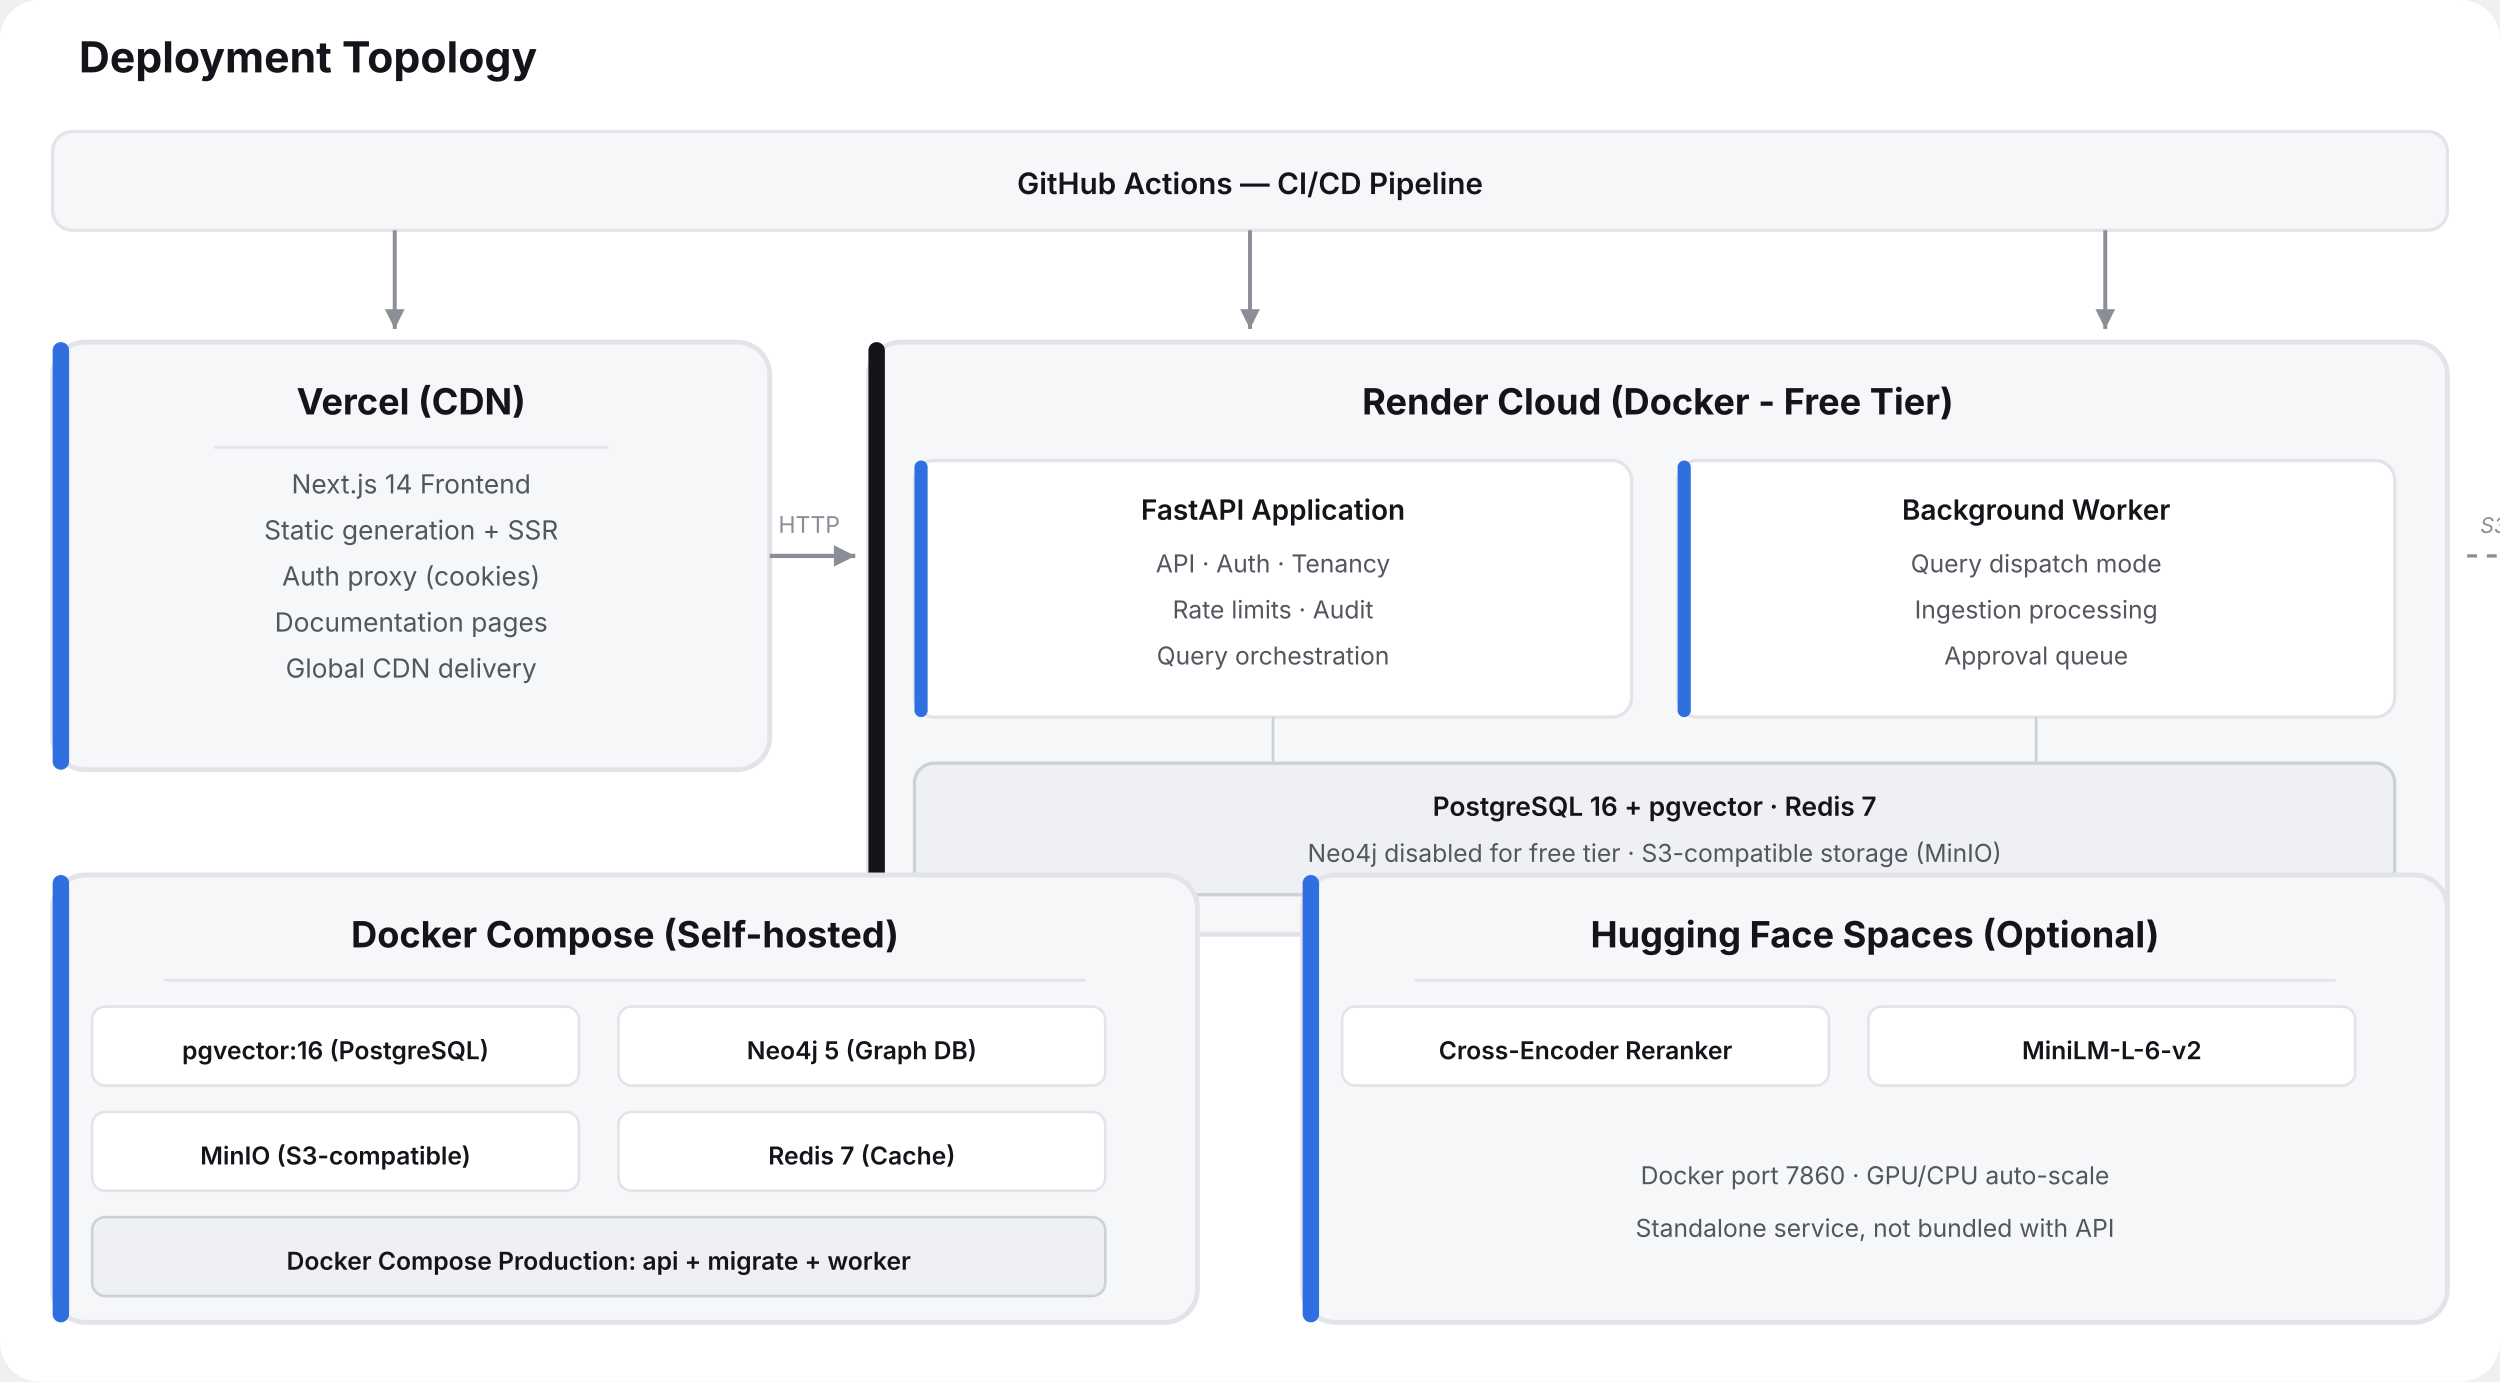
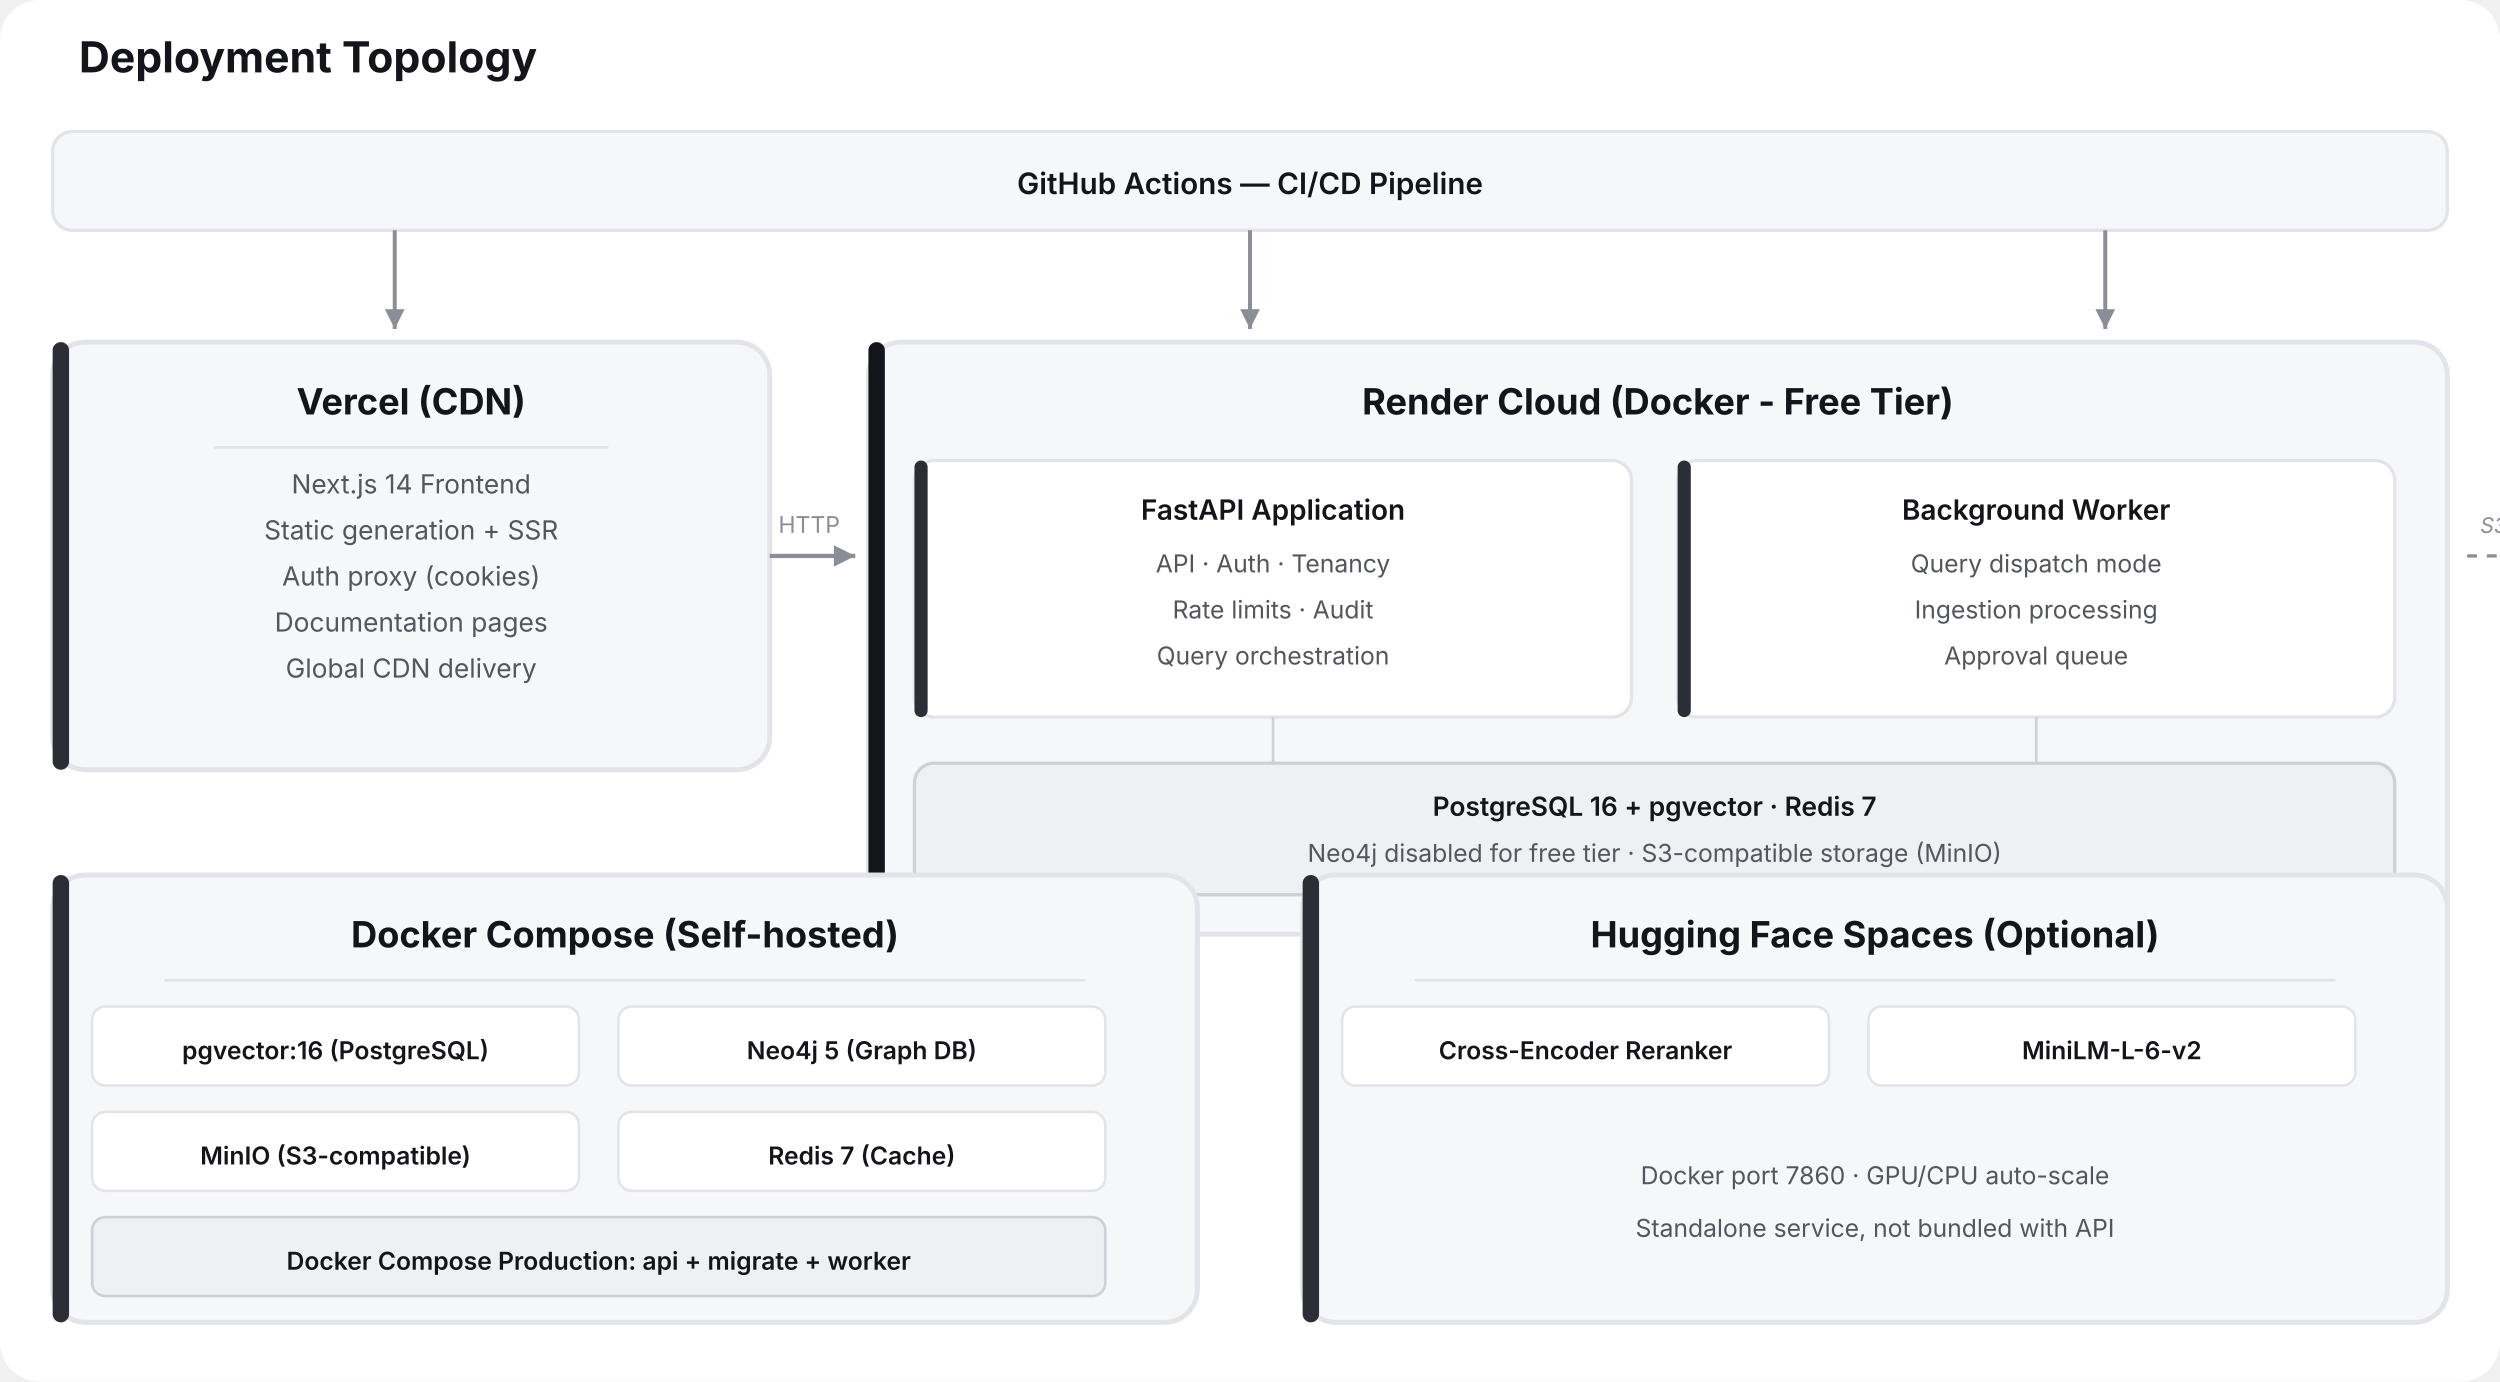
<svg xmlns="http://www.w3.org/2000/svg" viewBox="0 0 760 420" font-family="system-ui, -apple-system, sans-serif">
  <defs>
    <marker id="a" viewBox="0 0 10 10" refX="10" refY="5" markerWidth="5" markerHeight="5" orient="auto">
      <path d="M0,0 L10,5 L0,10 Z" fill="#8b8e97" />
    </marker>
    <marker id="b" viewBox="0 0 10 10" refX="10" refY="5" markerWidth="5" markerHeight="5" orient="auto">
-       <path d="M0,0 L10,5 L0,10 Z" fill="#2f6fe0" />
+       <path d="M0,0 L10,5 L0,10 Z" fill="#2b2e35" />
    </marker>
  </defs>
  <rect width="760" height="420" fill="#ffffff" rx="12" />
  <text x="24" y="22" fill="#14151a" font-size="13" font-weight="700">Deployment Topology</text>
  <rect x="16" y="40" width="728" height="30" rx="6" fill="#f6f7f9" stroke="#e2e4e9" stroke-width="1" />
  <text x="380" y="59" fill="#14151a" font-size="9" font-weight="600" text-anchor="middle">GitHub Actions — CI/CD Pipeline</text>
  <line x1="120" y1="70" x2="120" y2="100" stroke="#8b8e97" stroke-width="1.2" marker-end="url(#a)" />
  <line x1="380" y1="70" x2="380" y2="100" stroke="#8b8e97" stroke-width="1.2" marker-end="url(#a)" />
  <line x1="640" y1="70" x2="640" y2="100" stroke="#8b8e97" stroke-width="1.2" marker-end="url(#a)" />
  <rect x="16" y="104" width="218" height="130" rx="10" fill="#f6f7f9" stroke="#e2e4e9" stroke-width="1.5" />
-   <rect x="16" y="104" width="5" height="130" rx="2.5" fill="#2f6fe0" />
+   <rect x="16" y="104" width="5" height="130" rx="2.5" fill="#2b2e35" />
  <text x="125" y="126" fill="#14151a" font-size="11" font-weight="700" text-anchor="middle">Vercel (CDN)</text>
  <line x1="65" y1="136" x2="185" y2="136" stroke="#e2e4e9" stroke-width="0.8" />
  <text x="125" y="150" fill="#53565f" font-size="8" text-anchor="middle">Next.js 14 Frontend</text>
  <text x="125" y="164" fill="#53565f" font-size="8" text-anchor="middle">Static generation + SSR</text>
  <text x="125" y="178" fill="#53565f" font-size="8" text-anchor="middle">Auth proxy (cookies)</text>
  <text x="125" y="192" fill="#53565f" font-size="8" text-anchor="middle">Documentation pages</text>
  <text x="125" y="206" fill="#53565f" font-size="8" text-anchor="middle">Global CDN delivery</text>
  <line x1="234" y1="169" x2="260" y2="169" stroke="#8b8e97" stroke-width="1.3" marker-end="url(#a)" />
  <text x="246" y="162" fill="#8b8e97" font-size="7" text-anchor="middle">HTTP</text>
  <rect x="264" y="104" width="480" height="180" rx="10" fill="#f6f7f9" stroke="#e2e4e9" stroke-width="1.5" />
  <rect x="264" y="104" width="5" height="180" rx="2.5" fill="#14151a" />
  <text x="504" y="126" fill="#14151a" font-size="11" font-weight="700" text-anchor="middle">Render Cloud (Docker - Free Tier)</text>
  <rect x="278" y="140" width="218" height="78" rx="6" fill="#ffffff" stroke="#e2e4e9" stroke-width="1" />
-   <rect x="278" y="140" width="4" height="78" rx="2" fill="#2f6fe0" />
+   <rect x="278" y="140" width="4" height="78" rx="2" fill="#2b2e35" />
  <text x="387" y="158" fill="#14151a" font-size="8.5" font-weight="600" text-anchor="middle">FastAPI Application</text>
  <text x="387" y="174" fill="#53565f" font-size="7.5" text-anchor="middle">API · Auth · Tenancy</text>
  <text x="387" y="188" fill="#53565f" font-size="7.5" text-anchor="middle">Rate limits · Audit</text>
  <text x="387" y="202" fill="#53565f" font-size="7.5" text-anchor="middle">Query orchestration</text>
  <rect x="510" y="140" width="218" height="78" rx="6" fill="#ffffff" stroke="#e2e4e9" stroke-width="1" />
-   <rect x="510" y="140" width="4" height="78" rx="2" fill="#2f6fe0" />
+   <rect x="510" y="140" width="4" height="78" rx="2" fill="#2b2e35" />
  <text x="619" y="158" fill="#14151a" font-size="8.5" font-weight="600" text-anchor="middle">Background Worker</text>
  <text x="619" y="174" fill="#53565f" font-size="7.5" text-anchor="middle">Query dispatch mode</text>
  <text x="619" y="188" fill="#53565f" font-size="7.5" text-anchor="middle">Ingestion processing</text>
  <text x="619" y="202" fill="#53565f" font-size="7.5" text-anchor="middle">Approval queue</text>
  <rect x="278" y="232" width="450" height="40" rx="6" fill="#eef0f3" stroke="#cdd0d7" stroke-width="1" />
  <text x="503" y="248" fill="#14151a" font-size="8" font-weight="600" text-anchor="middle">PostgreSQL 16 + pgvector  ·  Redis 7</text>
  <text x="503" y="262" fill="#53565f" font-size="7.5" text-anchor="middle">Neo4j disabled for free tier · S3-compatible storage (MinIO)</text>
  <line x1="387" y1="218" x2="387" y2="232" stroke="#cdd0d7" stroke-width="0.8" />
  <line x1="619" y1="218" x2="619" y2="232" stroke="#cdd0d7" stroke-width="0.8" />
  <rect x="16" y="266" width="348" height="136" rx="10" fill="#f6f7f9" stroke="#e2e4e9" stroke-width="1.5" />
-   <rect x="16" y="266" width="5" height="136" rx="2.5" fill="#2f6fe0" />
+   <rect x="16" y="266" width="5" height="136" rx="2.5" fill="#2b2e35" />
  <text x="190" y="288" fill="#14151a" font-size="11" font-weight="700" text-anchor="middle">Docker Compose (Self-hosted)</text>
  <line x1="50" y1="298" x2="330" y2="298" stroke="#e2e4e9" stroke-width="0.8" />
  <rect x="28" y="306" width="148" height="24" rx="4" fill="#ffffff" stroke="#e2e4e9" stroke-width="0.8" />
  <text x="102" y="322" fill="#14151a" font-size="7.5" font-weight="600" text-anchor="middle">pgvector:16 (PostgreSQL)</text>
  <rect x="188" y="306" width="148" height="24" rx="4" fill="#ffffff" stroke="#e2e4e9" stroke-width="0.8" />
  <text x="262" y="322" fill="#14151a" font-size="7.5" font-weight="600" text-anchor="middle">Neo4j 5 (Graph DB)</text>
  <rect x="28" y="338" width="148" height="24" rx="4" fill="#ffffff" stroke="#e2e4e9" stroke-width="0.8" />
  <text x="102" y="354" fill="#14151a" font-size="7.5" font-weight="600" text-anchor="middle">MinIO (S3-compatible)</text>
  <rect x="188" y="338" width="148" height="24" rx="4" fill="#ffffff" stroke="#e2e4e9" stroke-width="0.8" />
  <text x="262" y="354" fill="#14151a" font-size="7.5" font-weight="600" text-anchor="middle">Redis 7 (Cache)</text>
  <rect x="28" y="370" width="308" height="24" rx="4" fill="#eef0f3" stroke="#cdd0d7" stroke-width="0.8" />
  <text x="182" y="386" fill="#14151a" font-size="7.5" font-weight="600" text-anchor="middle">Docker Compose Production: api + migrate + worker</text>
  <rect x="396" y="266" width="348" height="136" rx="10" fill="#f6f7f9" stroke="#e2e4e9" stroke-width="1.5" />
-   <rect x="396" y="266" width="5" height="136" rx="2.5" fill="#2f6fe0" />
+   <rect x="396" y="266" width="5" height="136" rx="2.5" fill="#2b2e35" />
  <text x="570" y="288" fill="#14151a" font-size="11" font-weight="700" text-anchor="middle">Hugging Face Spaces (Optional)</text>
  <line x1="430" y1="298" x2="710" y2="298" stroke="#e2e4e9" stroke-width="0.8" />
  <rect x="408" y="306" width="148" height="24" rx="4" fill="#ffffff" stroke="#e2e4e9" stroke-width="0.8" />
  <text x="482" y="322" fill="#14151a" font-size="7.5" font-weight="600" text-anchor="middle">Cross-Encoder Reranker</text>
  <rect x="568" y="306" width="148" height="24" rx="4" fill="#ffffff" stroke="#e2e4e9" stroke-width="0.8" />
  <text x="642" y="322" fill="#14151a" font-size="7.5" font-weight="600" text-anchor="middle">MiniLM-L-6-v2</text>
  <text x="570" y="360" fill="#53565f" font-size="7.5" text-anchor="middle">Docker port 7860 · GPU/CPU auto-scale</text>
  <text x="570" y="376" fill="#53565f" font-size="7.5" text-anchor="middle">Standalone service, not bundled with API</text>
  <path d="M750 169 L760 169" stroke="#8b8e97" stroke-width="1" stroke-dasharray="3 3" />
  <text x="754" y="162" fill="#8b8e97" font-size="6.5" font-style="italic">S3</text>
</svg>
